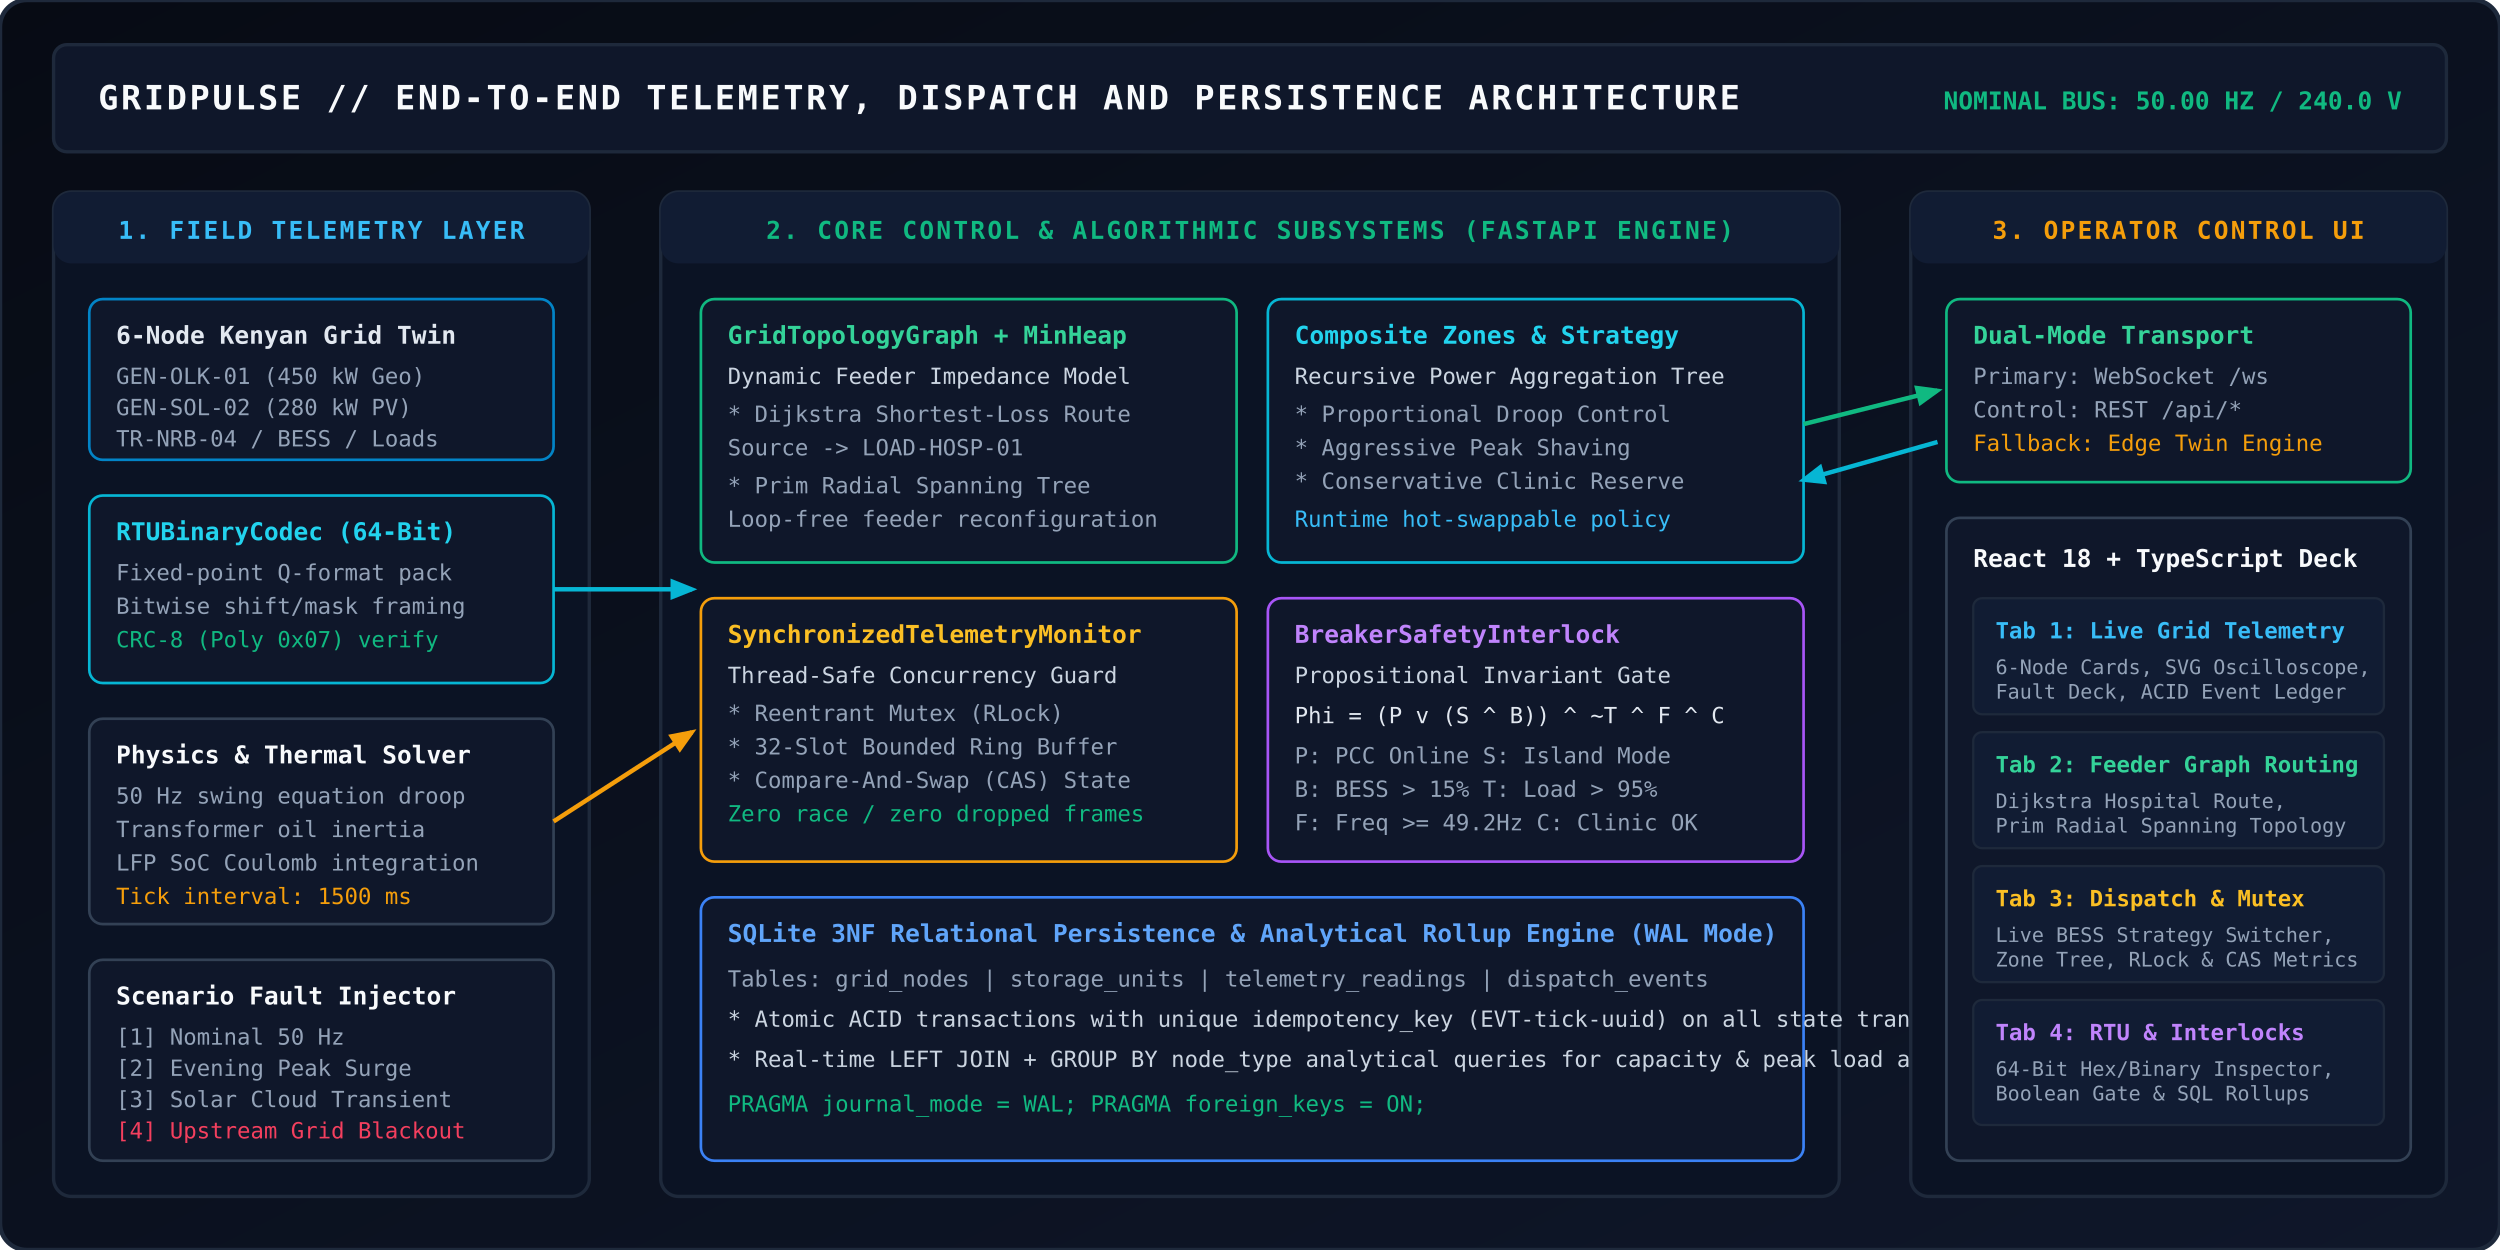
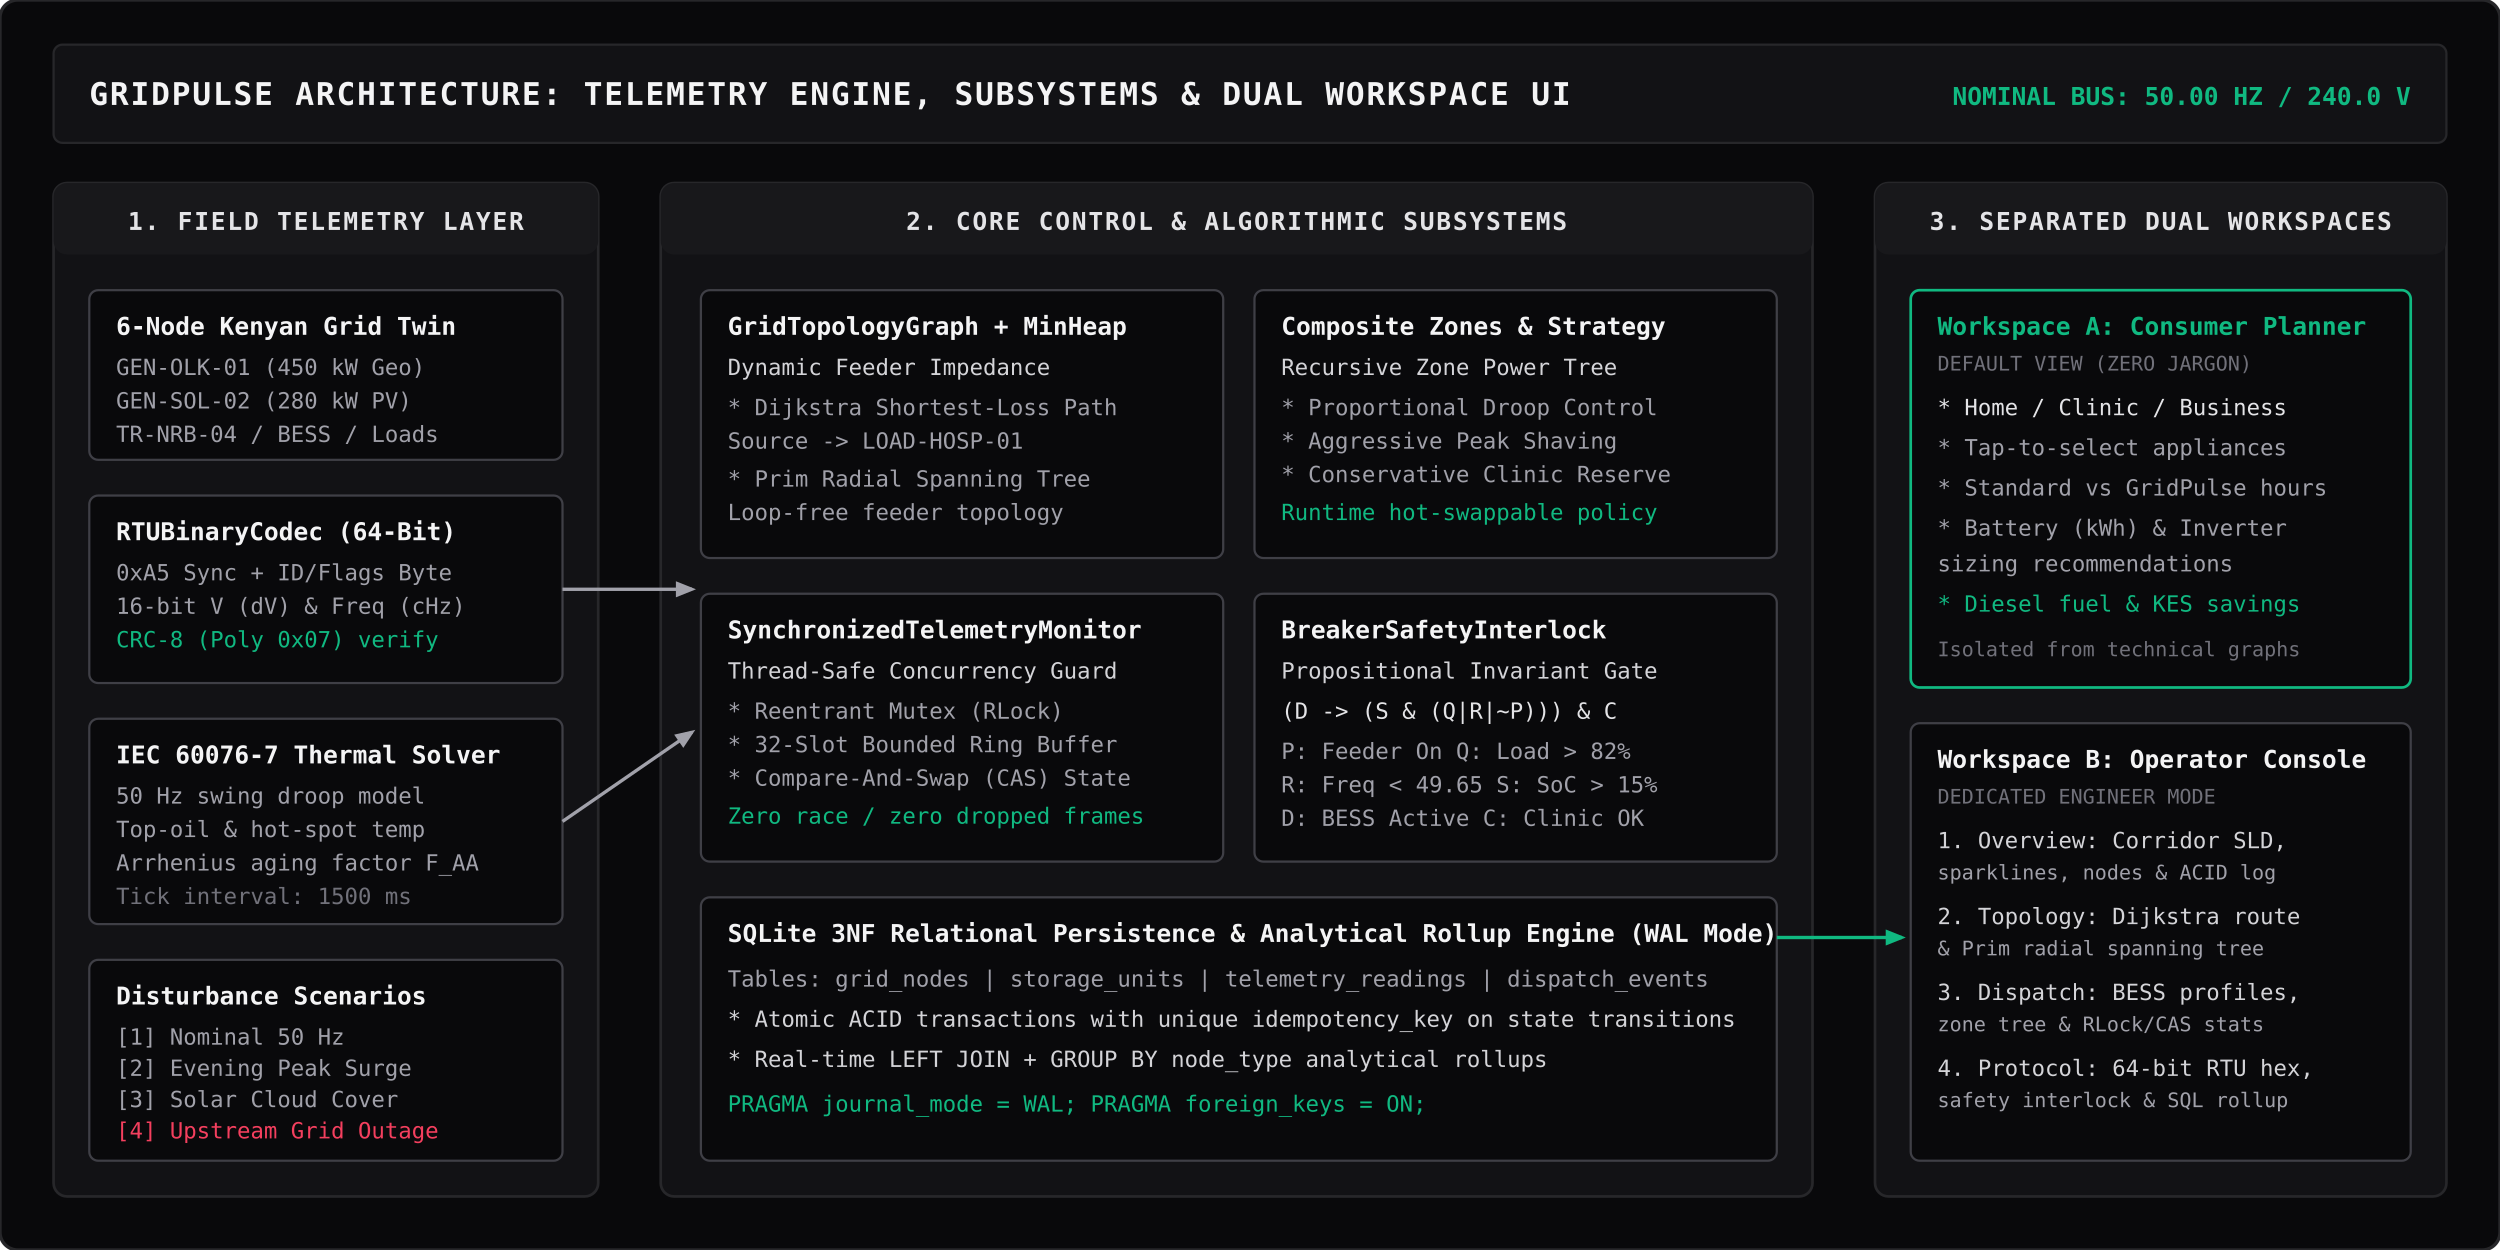
<svg xmlns="http://www.w3.org/2000/svg" viewBox="0 0 1120 560" width="100%" height="100%" font-family="ui-monospace, SFMono-Regular, Menlo, Monaco, Consolas, monospace">
  <defs>
-     <linearGradient id="bgGrad" x1="0%" y1="0%" x2="100%" y2="100%">
-       <stop offset="0%" stop-color="#070B14" />
-       <stop offset="100%" stop-color="#0F172A" />
-     </linearGradient>
-     <marker id="arrowCyan" viewBox="0 0 10 10" refX="8" refY="5" markerWidth="6" markerHeight="6" orient="auto-start-reverse">
-       <path d="M 0 1 L 10 5 L 0 9 z" fill="#06B6D4" />
+     <marker id="arrowZinc" viewBox="0 0 10 10" refX="8" refY="5" markerWidth="6" markerHeight="6" orient="auto-start-reverse">
+       <path d="M 0 1 L 10 5 L 0 9 z" fill="#A1A1AA" />
    </marker>
    <marker id="arrowEmerald" viewBox="0 0 10 10" refX="8" refY="5" markerWidth="6" markerHeight="6" orient="auto-start-reverse">
      <path d="M 0 1 L 10 5 L 0 9 z" fill="#10B981" />
    </marker>
-     <marker id="arrowAmber" viewBox="0 0 10 10" refX="8" refY="5" markerWidth="6" markerHeight="6" orient="auto-start-reverse">
-       <path d="M 0 1 L 10 5 L 0 9 z" fill="#F59E0B" />
-     </marker>
  </defs>
-   <rect width="1120" height="560" rx="12" fill="url(#bgGrad)" stroke="#1E293B" stroke-width="2" />
-   <rect x="24" y="20" width="1072" height="48" rx="6" fill="#0F172A" stroke="#1E293B" stroke-width="1.5" />
-   <text x="44" y="49" fill="#F8FAFC" font-size="15" font-weight="700" letter-spacing="1.2">GRIDPULSE // END-TO-END TELEMETRY, DISPATCH AND PERSISTENCE ARCHITECTURE</text>
-   <text x="1076" y="49" fill="#10B981" font-size="11" font-weight="600" text-anchor="end">NOMINAL BUS: 50.00 HZ / 240.0 V</text>
-   <rect x="24" y="86" width="240" height="450" rx="8" fill="#0B1324" stroke="#1E293B" stroke-width="1.5" />
-   <rect x="24" y="86" width="240" height="32" rx="8" fill="#111C33" />
-   <text x="144" y="107" fill="#38BDF8" font-size="11" font-weight="700" text-anchor="middle" letter-spacing="1">1. FIELD TELEMETRY LAYER</text>
-   <rect x="40" y="134" width="208" height="72" rx="6" fill="#0F172A" stroke="#0284C7" stroke-width="1.2" />
-   <text x="52" y="154" fill="#E2E8F0" font-size="11" font-weight="700">6-Node Kenyan Grid Twin</text>
-   <text x="52" y="172" fill="#94A3B8" font-size="10">GEN-OLK-01 (450 kW Geo)</text>
-   <text x="52" y="186" fill="#94A3B8" font-size="10">GEN-SOL-02 (280 kW PV)</text>
-   <text x="52" y="200" fill="#94A3B8" font-size="10">TR-NRB-04 / BESS / Loads</text>
-   <rect x="40" y="222" width="208" height="84" rx="6" fill="#0F172A" stroke="#06B6D4" stroke-width="1.2" />
-   <text x="52" y="242" fill="#22D3EE" font-size="11" font-weight="700">RTUBinaryCodec (64-Bit)</text>
-   <text x="52" y="260" fill="#94A3B8" font-size="10">Fixed-point Q-format pack</text>
-   <text x="52" y="275" fill="#94A3B8" font-size="10">Bitwise shift/mask framing</text>
+   <rect width="1120" height="560" rx="8" fill="#09090B" stroke="#27272A" stroke-width="1.5" />
+   <rect x="24" y="20" width="1072" height="44" rx="4" fill="#121215" stroke="#27272A" stroke-width="1" />
+   <text x="40" y="47" fill="#F4F4F5" font-size="14" font-weight="700" letter-spacing="0.8">GRIDPULSE ARCHITECTURE: TELEMETRY ENGINE, SUBSYSTEMS &amp; DUAL WORKSPACE UI</text>
+   <text x="1080" y="47" fill="#10B981" font-size="11" font-weight="600" text-anchor="end">NOMINAL BUS: 50.00 HZ / 240.0 V</text>
+   <rect x="24" y="82" width="244" height="454" rx="6" fill="#121215" stroke="#27272A" stroke-width="1.2" />
+   <rect x="24" y="82" width="244" height="32" rx="6" fill="#18181B" />
+   <text x="146" y="103" fill="#E4E4E7" font-size="11" font-weight="700" text-anchor="middle" letter-spacing="0.8">1. FIELD TELEMETRY LAYER</text>
+   <rect x="40" y="130" width="212" height="76" rx="4" fill="#09090B" stroke="#3F3F46" stroke-width="1" />
+   <text x="52" y="150" fill="#F4F4F5" font-size="11" font-weight="700">6-Node Kenyan Grid Twin</text>
+   <text x="52" y="168" fill="#A1A1AA" font-size="10">GEN-OLK-01 (450 kW Geo)</text>
+   <text x="52" y="183" fill="#A1A1AA" font-size="10">GEN-SOL-02 (280 kW PV)</text>
+   <text x="52" y="198" fill="#A1A1AA" font-size="10">TR-NRB-04 / BESS / Loads</text>
+   <rect x="40" y="222" width="212" height="84" rx="4" fill="#09090B" stroke="#3F3F46" stroke-width="1" />
+   <text x="52" y="242" fill="#F4F4F5" font-size="11" font-weight="700">RTUBinaryCodec (64-Bit)</text>
+   <text x="52" y="260" fill="#A1A1AA" font-size="10">0xA5 Sync + ID/Flags Byte</text>
+   <text x="52" y="275" fill="#A1A1AA" font-size="10">16-bit V (dV) &amp; Freq (cHz)</text>
  <text x="52" y="290" fill="#10B981" font-size="10">CRC-8 (Poly 0x07) verify</text>
-   <rect x="40" y="322" width="208" height="92" rx="6" fill="#0F172A" stroke="#334155" stroke-width="1.2" />
-   <text x="52" y="342" fill="#F8FAFC" font-size="11" font-weight="700">Physics &amp; Thermal Solver</text>
-   <text x="52" y="360" fill="#94A3B8" font-size="10">50 Hz swing equation droop</text>
-   <text x="52" y="375" fill="#94A3B8" font-size="10">Transformer oil inertia</text>
-   <text x="52" y="390" fill="#94A3B8" font-size="10">LFP SoC Coulomb integration</text>
-   <text x="52" y="405" fill="#F59E0B" font-size="10">Tick interval: 1500 ms</text>
-   <rect x="40" y="430" width="208" height="90" rx="6" fill="#0F172A" stroke="#334155" stroke-width="1.2" />
-   <text x="52" y="450" fill="#F8FAFC" font-size="11" font-weight="700">Scenario Fault Injector</text>
-   <text x="52" y="468" fill="#94A3B8" font-size="10">[1] Nominal 50 Hz</text>
-   <text x="52" y="482" fill="#94A3B8" font-size="10">[2] Evening Peak Surge</text>
-   <text x="52" y="496" fill="#94A3B8" font-size="10">[3] Solar Cloud Transient</text>
-   <text x="52" y="510" fill="#F43F5E" font-size="10">[4] Upstream Grid Blackout</text>
-   <rect x="296" y="86" width="528" height="450" rx="8" fill="#0B1324" stroke="#1E293B" stroke-width="1.5" />
-   <rect x="296" y="86" width="528" height="32" rx="8" fill="#111C33" />
-   <text x="560" y="107" fill="#10B981" font-size="11" font-weight="700" text-anchor="middle" letter-spacing="1">2. CORE CONTROL &amp; ALGORITHMIC SUBSYSTEMS (FASTAPI ENGINE)</text>
-   <rect x="314" y="134" width="240" height="118" rx="6" fill="#0F172A" stroke="#10B981" stroke-width="1.2" />
-   <text x="326" y="154" fill="#34D399" font-size="11" font-weight="700">GridTopologyGraph + MinHeap</text>
-   <text x="326" y="172" fill="#CBD5E1" font-size="10">Dynamic Feeder Impedance Model</text>
-   <text x="326" y="189" fill="#94A3B8" font-size="10">* Dijkstra Shortest-Loss Route</text>
-   <text x="326" y="204" fill="#94A3B8" font-size="10">  Source -&gt; LOAD-HOSP-01</text>
-   <text x="326" y="221" fill="#94A3B8" font-size="10">* Prim Radial Spanning Tree</text>
-   <text x="326" y="236" fill="#94A3B8" font-size="10">  Loop-free feeder reconfiguration</text>
-   <rect x="568" y="134" width="240" height="118" rx="6" fill="#0F172A" stroke="#06B6D4" stroke-width="1.2" />
-   <text x="580" y="154" fill="#22D3EE" font-size="11" font-weight="700">Composite Zones &amp; Strategy</text>
-   <text x="580" y="172" fill="#CBD5E1" font-size="10">Recursive Power Aggregation Tree</text>
-   <text x="580" y="189" fill="#94A3B8" font-size="10">* Proportional Droop Control</text>
-   <text x="580" y="204" fill="#94A3B8" font-size="10">* Aggressive Peak Shaving</text>
-   <text x="580" y="219" fill="#94A3B8" font-size="10">* Conservative Clinic Reserve</text>
-   <text x="580" y="236" fill="#38BDF8" font-size="10">Runtime hot-swappable policy</text>
-   <rect x="314" y="268" width="240" height="118" rx="6" fill="#0F172A" stroke="#F59E0B" stroke-width="1.2" />
-   <text x="326" y="288" fill="#FBBF24" font-size="11" font-weight="700">SynchronizedTelemetryMonitor</text>
-   <text x="326" y="306" fill="#CBD5E1" font-size="10">Thread-Safe Concurrency Guard</text>
-   <text x="326" y="323" fill="#94A3B8" font-size="10">* Reentrant Mutex (RLock)</text>
-   <text x="326" y="338" fill="#94A3B8" font-size="10">* 32-Slot Bounded Ring Buffer</text>
-   <text x="326" y="353" fill="#94A3B8" font-size="10">* Compare-And-Swap (CAS) State</text>
-   <text x="326" y="368" fill="#10B981" font-size="10">Zero race / zero dropped frames</text>
-   <rect x="568" y="268" width="240" height="118" rx="6" fill="#0F172A" stroke="#A855F7" stroke-width="1.2" />
-   <text x="580" y="288" fill="#C084FC" font-size="11" font-weight="700">BreakerSafetyInterlock</text>
-   <text x="580" y="306" fill="#CBD5E1" font-size="10">Propositional Invariant Gate</text>
-   <text x="580" y="324" fill="#E2E8F0" font-size="10">Phi = (P v (S ^ B)) ^ ~T ^ F ^ C</text>
-   <text x="580" y="342" fill="#94A3B8" font-size="10">P: PCC Online  S: Island Mode</text>
-   <text x="580" y="357" fill="#94A3B8" font-size="10">B: BESS &gt; 15%  T: Load &gt; 95%</text>
-   <text x="580" y="372" fill="#94A3B8" font-size="10">F: Freq &gt;= 49.2Hz C: Clinic OK</text>
-   <rect x="314" y="402" width="494" height="118" rx="6" fill="#0F172A" stroke="#3B82F6" stroke-width="1.2" />
-   <text x="326" y="422" fill="#60A5FA" font-size="11" font-weight="700">SQLite 3NF Relational Persistence &amp; Analytical Rollup Engine (WAL Mode)</text>
-   <text x="326" y="442" fill="#94A3B8" font-size="10">Tables: grid_nodes | storage_units | telemetry_readings | dispatch_events</text>
-   <text x="326" y="460" fill="#CBD5E1" font-size="10">* Atomic ACID transactions with unique idempotency_key (EVT-tick-uuid) on all state transitions</text>
-   <text x="326" y="478" fill="#CBD5E1" font-size="10">* Real-time LEFT JOIN + GROUP BY node_type analytical queries for capacity &amp; peak load auditing</text>
+   <rect x="40" y="322" width="212" height="92" rx="4" fill="#09090B" stroke="#3F3F46" stroke-width="1" />
+   <text x="52" y="342" fill="#F4F4F5" font-size="11" font-weight="700">IEC 60076-7 Thermal Solver</text>
+   <text x="52" y="360" fill="#A1A1AA" font-size="10">50 Hz swing droop model</text>
+   <text x="52" y="375" fill="#A1A1AA" font-size="10">Top-oil &amp; hot-spot temp</text>
+   <text x="52" y="390" fill="#A1A1AA" font-size="10">Arrhenius aging factor F_AA</text>
+   <text x="52" y="405" fill="#71717A" font-size="10">Tick interval: 1500 ms</text>
+   <rect x="40" y="430" width="212" height="90" rx="4" fill="#09090B" stroke="#3F3F46" stroke-width="1" />
+   <text x="52" y="450" fill="#F4F4F5" font-size="11" font-weight="700">Disturbance Scenarios</text>
+   <text x="52" y="468" fill="#A1A1AA" font-size="10">[1] Nominal 50 Hz</text>
+   <text x="52" y="482" fill="#A1A1AA" font-size="10">[2] Evening Peak Surge</text>
+   <text x="52" y="496" fill="#A1A1AA" font-size="10">[3] Solar Cloud Cover</text>
+   <text x="52" y="510" fill="#F43F5E" font-size="10">[4] Upstream Grid Outage</text>
+   <rect x="296" y="82" width="516" height="454" rx="6" fill="#121215" stroke="#27272A" stroke-width="1.2" />
+   <rect x="296" y="82" width="516" height="32" rx="6" fill="#18181B" />
+   <text x="554" y="103" fill="#E4E4E7" font-size="11" font-weight="700" text-anchor="middle" letter-spacing="0.8">2. CORE CONTROL &amp; ALGORITHMIC SUBSYSTEMS</text>
+   <rect x="314" y="130" width="234" height="120" rx="4" fill="#09090B" stroke="#3F3F46" stroke-width="1" />
+   <text x="326" y="150" fill="#F4F4F5" font-size="11" font-weight="700">GridTopologyGraph + MinHeap</text>
+   <text x="326" y="168" fill="#D4D4D8" font-size="10">Dynamic Feeder Impedance</text>
+   <text x="326" y="186" fill="#A1A1AA" font-size="10">* Dijkstra Shortest-Loss Path</text>
+   <text x="326" y="201" fill="#A1A1AA" font-size="10">  Source -&gt; LOAD-HOSP-01</text>
+   <text x="326" y="218" fill="#A1A1AA" font-size="10">* Prim Radial Spanning Tree</text>
+   <text x="326" y="233" fill="#A1A1AA" font-size="10">  Loop-free feeder topology</text>
+   <rect x="562" y="130" width="234" height="120" rx="4" fill="#09090B" stroke="#3F3F46" stroke-width="1" />
+   <text x="574" y="150" fill="#F4F4F5" font-size="11" font-weight="700">Composite Zones &amp; Strategy</text>
+   <text x="574" y="168" fill="#D4D4D8" font-size="10">Recursive Zone Power Tree</text>
+   <text x="574" y="186" fill="#A1A1AA" font-size="10">* Proportional Droop Control</text>
+   <text x="574" y="201" fill="#A1A1AA" font-size="10">* Aggressive Peak Shaving</text>
+   <text x="574" y="216" fill="#A1A1AA" font-size="10">* Conservative Clinic Reserve</text>
+   <text x="574" y="233" fill="#10B981" font-size="10">Runtime hot-swappable policy</text>
+   <rect x="314" y="266" width="234" height="120" rx="4" fill="#09090B" stroke="#3F3F46" stroke-width="1" />
+   <text x="326" y="286" fill="#F4F4F5" font-size="11" font-weight="700">SynchronizedTelemetryMonitor</text>
+   <text x="326" y="304" fill="#D4D4D8" font-size="10">Thread-Safe Concurrency Guard</text>
+   <text x="326" y="322" fill="#A1A1AA" font-size="10">* Reentrant Mutex (RLock)</text>
+   <text x="326" y="337" fill="#A1A1AA" font-size="10">* 32-Slot Bounded Ring Buffer</text>
+   <text x="326" y="352" fill="#A1A1AA" font-size="10">* Compare-And-Swap (CAS) State</text>
+   <text x="326" y="369" fill="#10B981" font-size="10">Zero race / zero dropped frames</text>
+   <rect x="562" y="266" width="234" height="120" rx="4" fill="#09090B" stroke="#3F3F46" stroke-width="1" />
+   <text x="574" y="286" fill="#F4F4F5" font-size="11" font-weight="700">BreakerSafetyInterlock</text>
+   <text x="574" y="304" fill="#D4D4D8" font-size="10">Propositional Invariant Gate</text>
+   <text x="574" y="322" fill="#E4E4E7" font-size="10">(D -&gt; (S &amp; (Q|R|~P))) &amp; C</text>
+   <text x="574" y="340" fill="#A1A1AA" font-size="10">P: Feeder On   Q: Load &gt; 82%</text>
+   <text x="574" y="355" fill="#A1A1AA" font-size="10">R: Freq &lt; 49.65 S: SoC &gt; 15%</text>
+   <text x="574" y="370" fill="#A1A1AA" font-size="10">D: BESS Active C: Clinic OK</text>
+   <rect x="314" y="402" width="482" height="118" rx="4" fill="#09090B" stroke="#3F3F46" stroke-width="1" />
+   <text x="326" y="422" fill="#F4F4F5" font-size="11" font-weight="700">SQLite 3NF Relational Persistence &amp; Analytical Rollup Engine (WAL Mode)</text>
+   <text x="326" y="442" fill="#A1A1AA" font-size="10">Tables: grid_nodes | storage_units | telemetry_readings | dispatch_events</text>
+   <text x="326" y="460" fill="#D4D4D8" font-size="10">* Atomic ACID transactions with unique idempotency_key on state transitions</text>
+   <text x="326" y="478" fill="#D4D4D8" font-size="10">* Real-time LEFT JOIN + GROUP BY node_type analytical rollups</text>
  <text x="326" y="498" fill="#10B981" font-size="10">PRAGMA journal_mode = WAL; PRAGMA foreign_keys = ON;</text>
-   <rect x="856" y="86" width="240" height="450" rx="8" fill="#0B1324" stroke="#1E293B" stroke-width="1.5" />
-   <rect x="856" y="86" width="240" height="32" rx="8" fill="#111C33" />
-   <text x="976" y="107" fill="#F59E0B" font-size="11" font-weight="700" text-anchor="middle" letter-spacing="1">3. OPERATOR CONTROL UI</text>
-   <rect x="872" y="134" width="208" height="82" rx="6" fill="#0F172A" stroke="#10B981" stroke-width="1.2" />
-   <text x="884" y="154" fill="#34D399" font-size="11" font-weight="700">Dual-Mode Transport</text>
-   <text x="884" y="172" fill="#94A3B8" font-size="10">Primary: WebSocket /ws</text>
-   <text x="884" y="187" fill="#94A3B8" font-size="10">Control: REST /api/*</text>
-   <text x="884" y="202" fill="#F59E0B" font-size="10">Fallback: Edge Twin Engine</text>
-   <rect x="872" y="232" width="208" height="288" rx="6" fill="#0F172A" stroke="#334155" stroke-width="1.2" />
-   <text x="884" y="254" fill="#F8FAFC" font-size="11" font-weight="700">React 18 + TypeScript Deck</text>
-   <rect x="884" y="268" width="184" height="52" rx="4" fill="#111C33" stroke="#1E293B" />
-   <text x="894" y="286" fill="#38BDF8" font-size="10" font-weight="700">Tab 1: Live Grid Telemetry</text>
-   <text x="894" y="302" fill="#94A3B8" font-size="9">6-Node Cards, SVG Oscilloscope,</text>
-   <text x="894" y="313" fill="#94A3B8" font-size="9">Fault Deck, ACID Event Ledger</text>
-   <rect x="884" y="328" width="184" height="52" rx="4" fill="#111C33" stroke="#1E293B" />
-   <text x="894" y="346" fill="#34D399" font-size="10" font-weight="700">Tab 2: Feeder Graph Routing</text>
-   <text x="894" y="362" fill="#94A3B8" font-size="9">Dijkstra Hospital Route,</text>
-   <text x="894" y="373" fill="#94A3B8" font-size="9">Prim Radial Spanning Topology</text>
-   <rect x="884" y="388" width="184" height="52" rx="4" fill="#111C33" stroke="#1E293B" />
-   <text x="894" y="406" fill="#FBBF24" font-size="10" font-weight="700">Tab 3: Dispatch &amp; Mutex</text>
-   <text x="894" y="422" fill="#94A3B8" font-size="9">Live BESS Strategy Switcher,</text>
-   <text x="894" y="433" fill="#94A3B8" font-size="9">Zone Tree, RLock &amp; CAS Metrics</text>
-   <rect x="884" y="448" width="184" height="56" rx="4" fill="#111C33" stroke="#1E293B" />
-   <text x="894" y="466" fill="#C084FC" font-size="10" font-weight="700">Tab 4: RTU &amp; Interlocks</text>
-   <text x="894" y="482" fill="#94A3B8" font-size="9">64-Bit Hex/Binary Inspector,</text>
-   <text x="894" y="493" fill="#94A3B8" font-size="9">Boolean Gate &amp; SQL Rollups</text>
-   <line x1="248" y1="264" x2="310" y2="264" stroke="#06B6D4" stroke-width="2" marker-end="url(#arrowCyan)" />
-   <line x1="248" y1="368" x2="310" y2="328" stroke="#F59E0B" stroke-width="2" marker-end="url(#arrowAmber)" />
-   <line x1="808" y1="190" x2="868" y2="175" stroke="#10B981" stroke-width="2" marker-end="url(#arrowEmerald)" />
-   <line x1="868" y1="198" x2="808" y2="215" stroke="#06B6D4" stroke-width="2" marker-end="url(#arrowCyan)" />
+   <rect x="840" y="82" width="256" height="454" rx="6" fill="#121215" stroke="#27272A" stroke-width="1.2" />
+   <rect x="840" y="82" width="256" height="32" rx="6" fill="#18181B" />
+   <text x="968" y="103" fill="#E4E4E7" font-size="11" font-weight="700" text-anchor="middle" letter-spacing="0.8">3. SEPARATED DUAL WORKSPACES</text>
+   <rect x="856" y="130" width="224" height="178" rx="4" fill="#09090B" stroke="#10B981" stroke-width="1.2" />
+   <text x="868" y="150" fill="#10B981" font-size="11" font-weight="700">Workspace A: Consumer Planner</text>
+   <text x="868" y="166" fill="#71717A" font-size="9">DEFAULT VIEW (ZERO JARGON)</text>
+   <text x="868" y="186" fill="#E4E4E7" font-size="10">* Home / Clinic / Business</text>
+   <text x="868" y="204" fill="#A1A1AA" font-size="10">* Tap-to-select appliances</text>
+   <text x="868" y="222" fill="#A1A1AA" font-size="10">* Standard vs GridPulse hours</text>
+   <text x="868" y="240" fill="#A1A1AA" font-size="10">* Battery (kWh) &amp; Inverter</text>
+   <text x="868" y="256" fill="#A1A1AA" font-size="10">  sizing recommendations</text>
+   <text x="868" y="274" fill="#10B981" font-size="10">* Diesel fuel &amp; KES savings</text>
+   <text x="868" y="294" fill="#71717A" font-size="9">Isolated from technical graphs</text>
+   <rect x="856" y="324" width="224" height="196" rx="4" fill="#09090B" stroke="#3F3F46" stroke-width="1" />
+   <text x="868" y="344" fill="#F4F4F5" font-size="11" font-weight="700">Workspace B: Operator Console</text>
+   <text x="868" y="360" fill="#71717A" font-size="9">DEDICATED ENGINEER MODE</text>
+   <text x="868" y="380" fill="#D4D4D8" font-size="10">1. Overview: Corridor SLD,</text>
+   <text x="868" y="394" fill="#A1A1AA" font-size="9">   sparklines, nodes &amp; ACID log</text>
+   <text x="868" y="414" fill="#D4D4D8" font-size="10">2. Topology: Dijkstra route</text>
+   <text x="868" y="428" fill="#A1A1AA" font-size="9">   &amp; Prim radial spanning tree</text>
+   <text x="868" y="448" fill="#D4D4D8" font-size="10">3. Dispatch: BESS profiles,</text>
+   <text x="868" y="462" fill="#A1A1AA" font-size="9">   zone tree &amp; RLock/CAS stats</text>
+   <text x="868" y="482" fill="#D4D4D8" font-size="10">4. Protocol: 64-bit RTU hex,</text>
+   <text x="868" y="496" fill="#A1A1AA" font-size="9">   safety interlock &amp; SQL rollup</text>
+   <line x1="252" y1="264" x2="310" y2="264" stroke="#A1A1AA" stroke-width="1.5" marker-end="url(#arrowZinc)" />
+   <line x1="252" y1="368" x2="310" y2="328" stroke="#A1A1AA" stroke-width="1.5" marker-end="url(#arrowZinc)" />
+   <line x1="796" y1="420" x2="852" y2="420" stroke="#10B981" stroke-width="1.5" marker-end="url(#arrowEmerald)" />
</svg>
